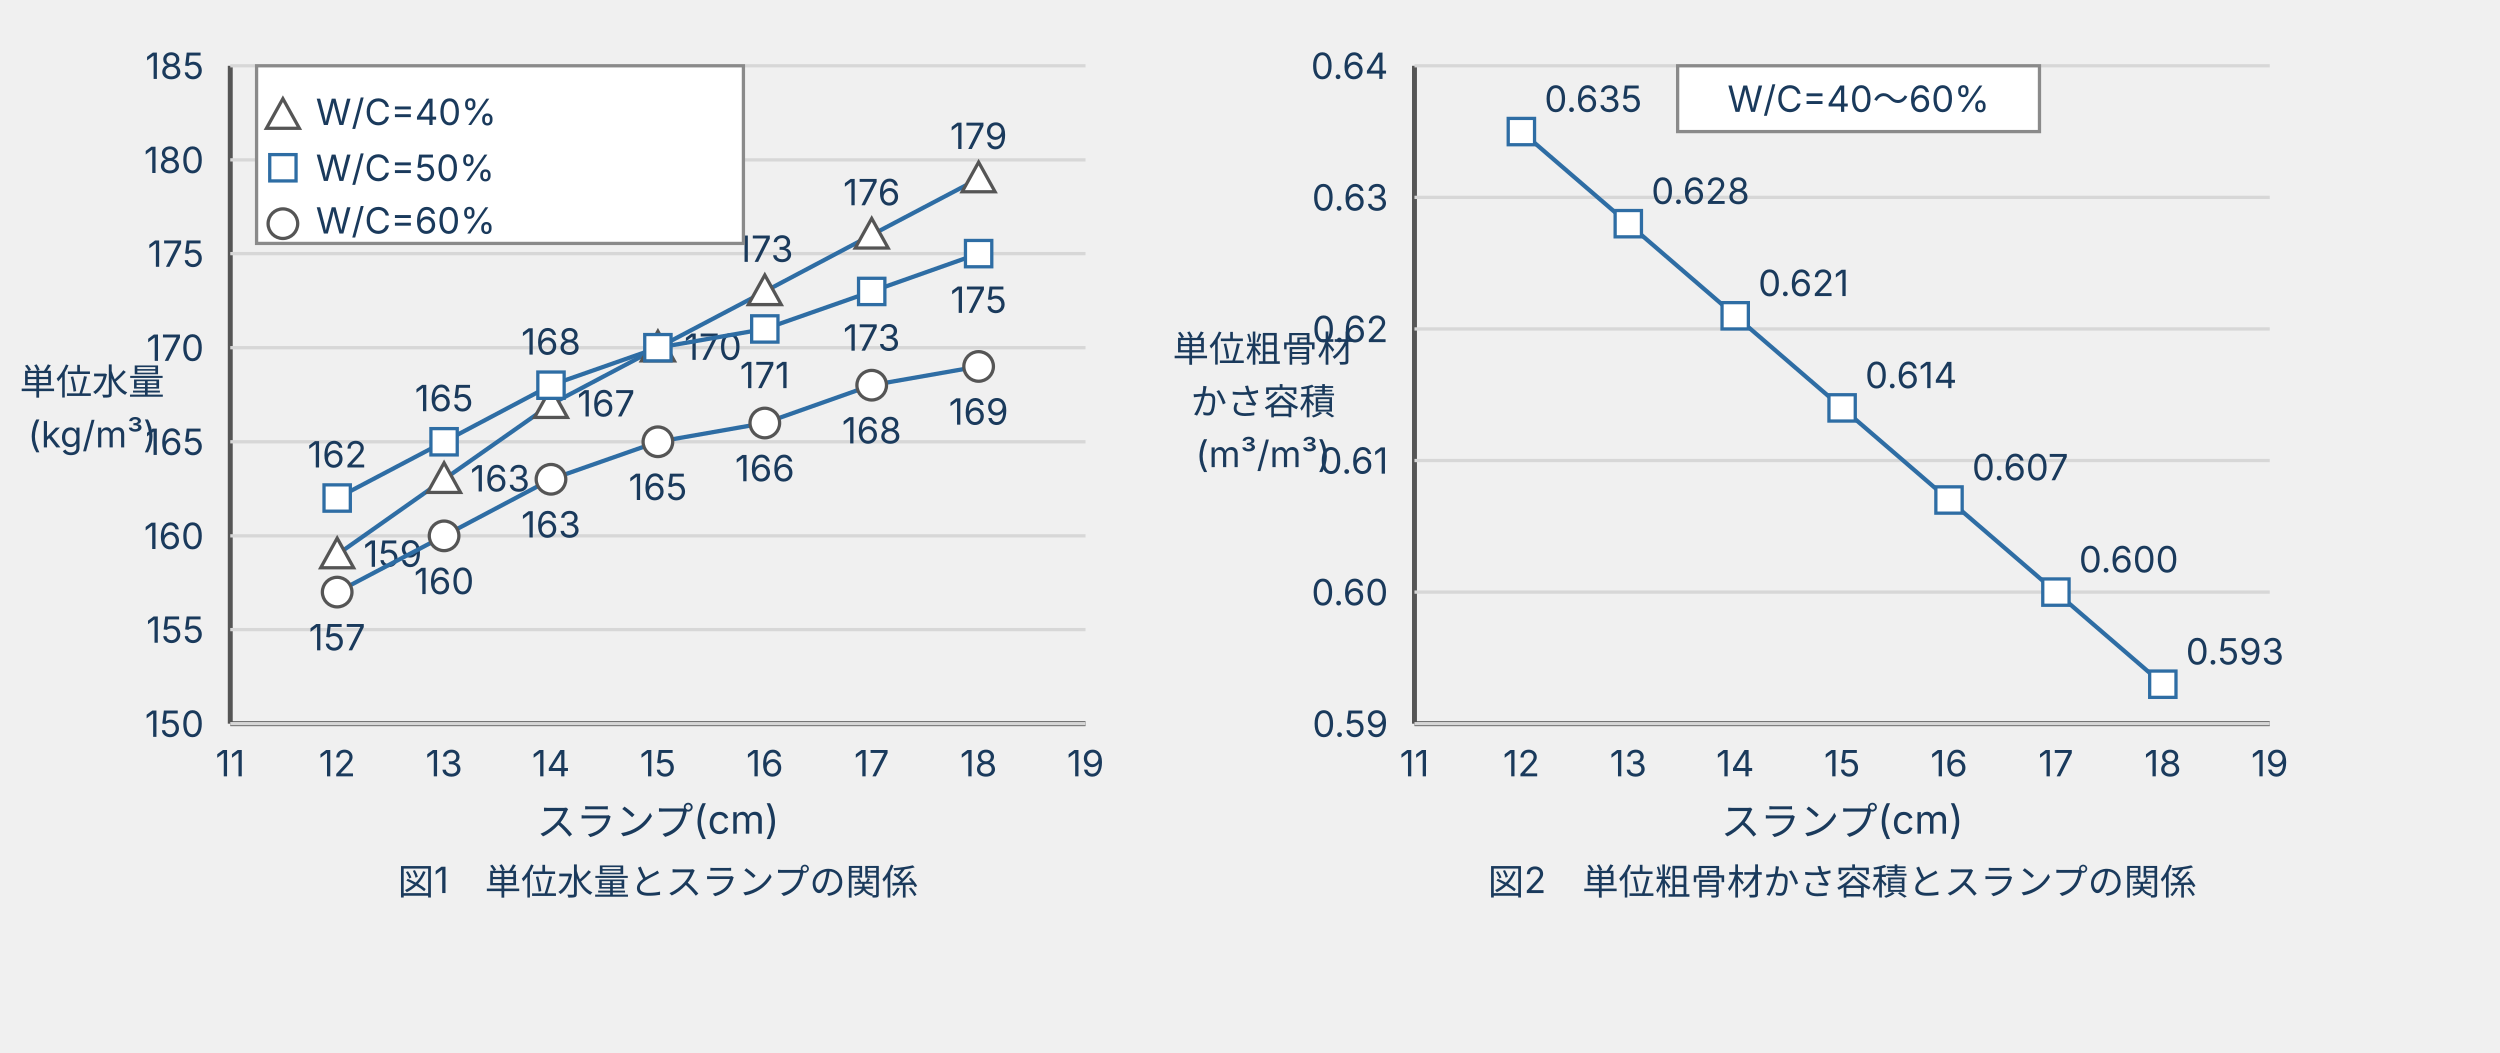
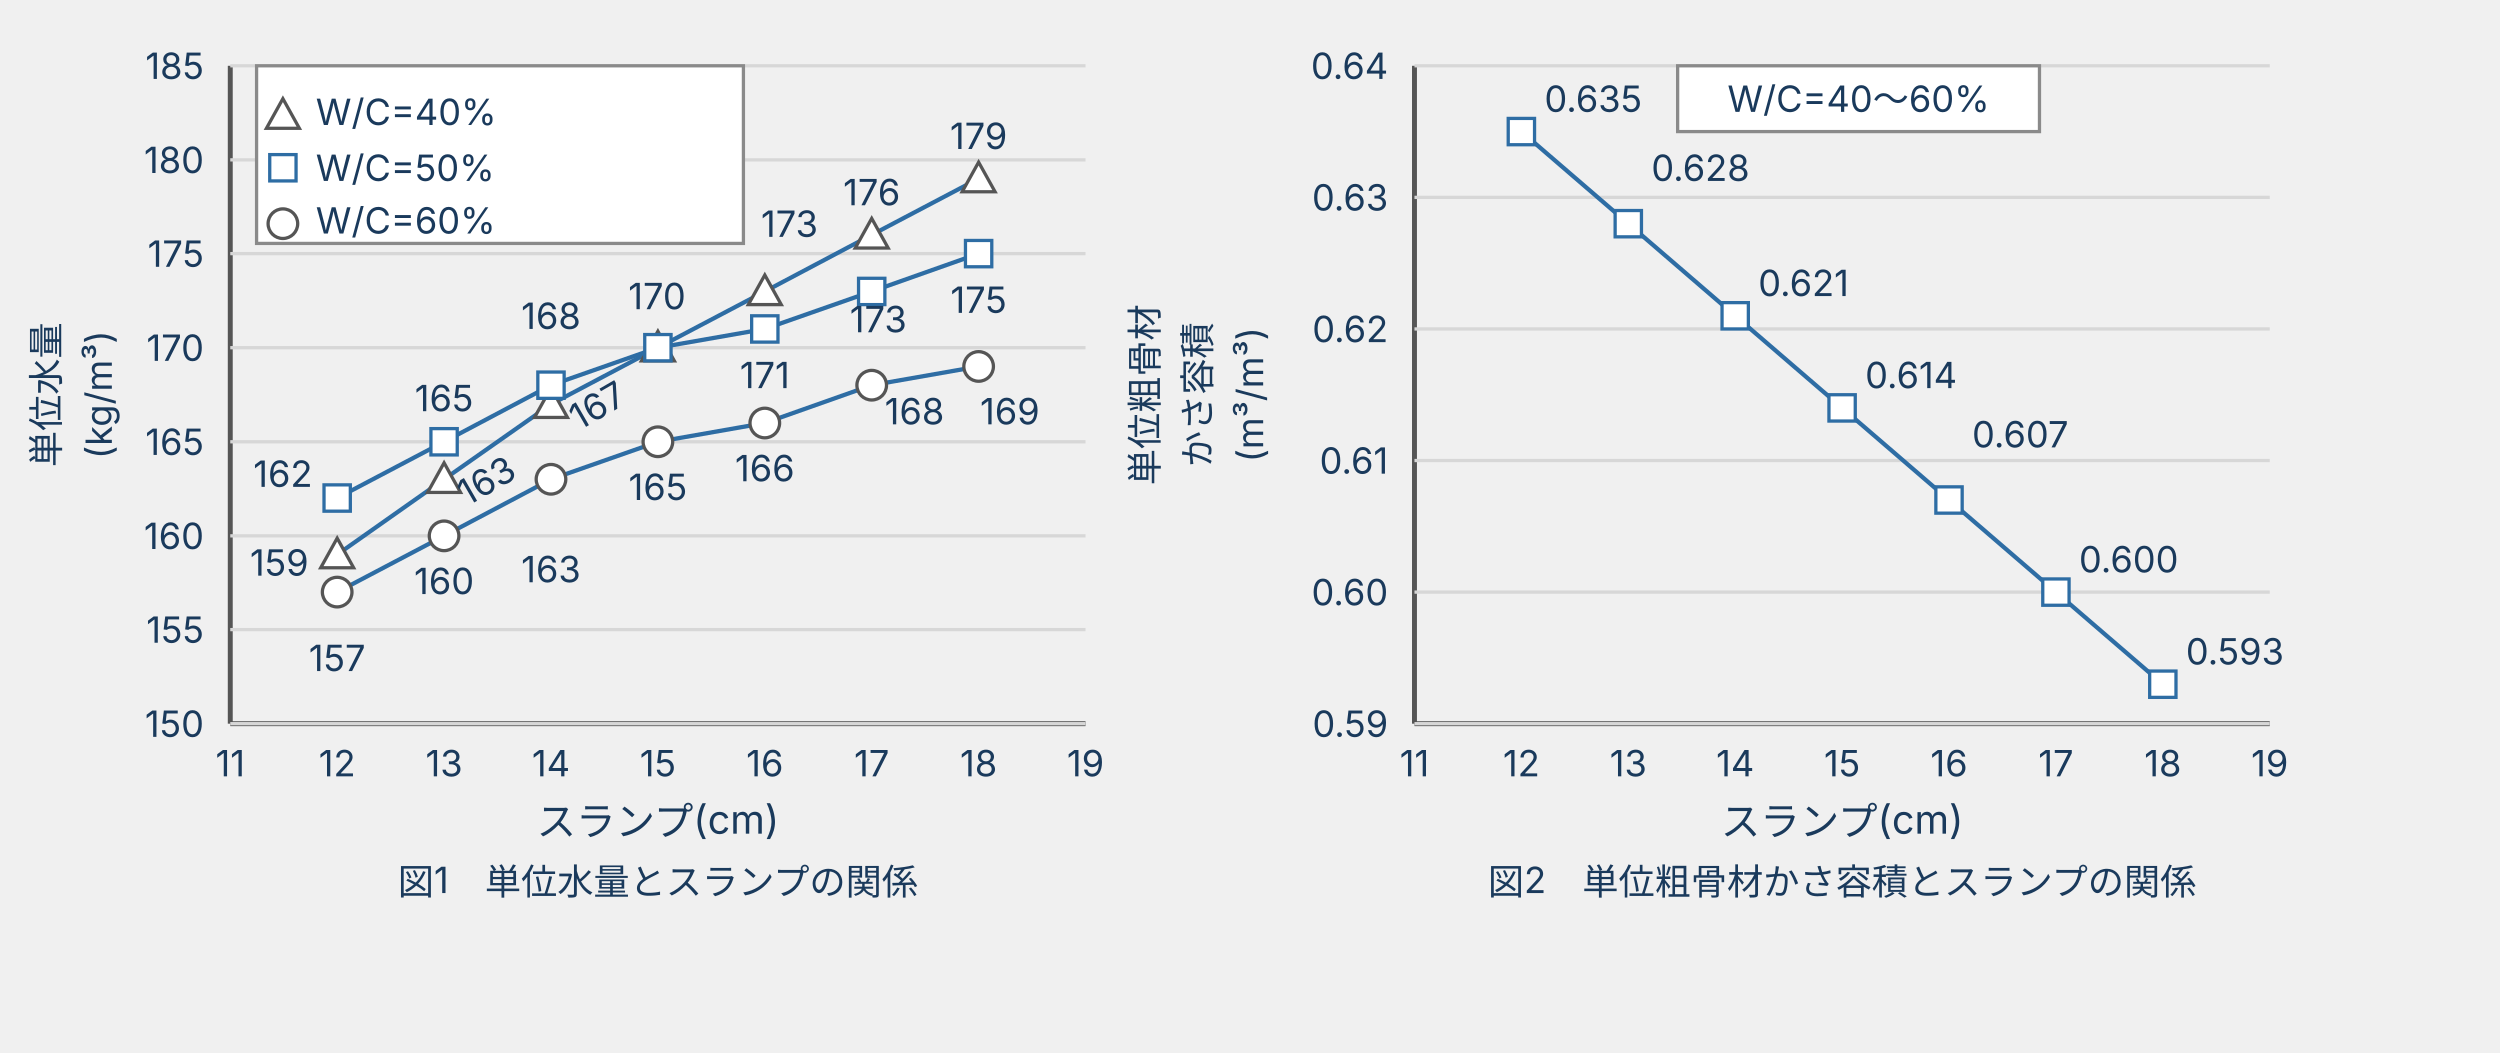
<svg xmlns="http://www.w3.org/2000/svg" viewBox="0 0 760 320" style="max-width:680px;width:100%" role="img" aria-label="単位水量とスランプの関係（図1）、単位粗骨材かさ容積とスランプの関係（図2）を示す2つの折れ線グラフ。W/C=40〜60%の系列で全データ点に数値を明記">
  <defs>
    <style>text { font-family: Inter, "Noto Sans JP", "Hiragino Kaku Gothic ProN", "Hiragino Sans", sans-serif; }</style>
  </defs>
  <line x1="70.0" y1="220.0" x2="330.0" y2="220.0" stroke="#555" stroke-width="1.5" />
  <line x1="70.0" y1="20.0" x2="70.0" y2="220.0" stroke="#555" stroke-width="1.5" />
  <text x="70.0" y="236.0" text-anchor="middle" font-size="11" fill="#1a3a5c">11</text>
  <text x="102.5" y="236.0" text-anchor="middle" font-size="11" fill="#1a3a5c">12</text>
  <text x="135.0" y="236.0" text-anchor="middle" font-size="11" fill="#1a3a5c">13</text>
  <text x="167.5" y="236.0" text-anchor="middle" font-size="11" fill="#1a3a5c">14</text>
  <text x="200.0" y="236.0" text-anchor="middle" font-size="11" fill="#1a3a5c">15</text>
  <text x="232.5" y="236.0" text-anchor="middle" font-size="11" fill="#1a3a5c">16</text>
  <text x="265.0" y="236.0" text-anchor="middle" font-size="11" fill="#1a3a5c">17</text>
  <text x="297.5" y="236.0" text-anchor="middle" font-size="11" fill="#1a3a5c">18</text>
  <text x="330.0" y="236.0" text-anchor="middle" font-size="11" fill="#1a3a5c">19</text>
  <line x1="70.0" y1="220.0" x2="330.0" y2="220.0" stroke="#d7d7d7" stroke-width="1" />
  <text x="62.0" y="224.0" text-anchor="end" font-size="11" fill="#1a3a5c">150</text>
  <line x1="70.0" y1="191.4" x2="330.0" y2="191.4" stroke="#d7d7d7" stroke-width="1" />
  <text x="62.0" y="195.4" text-anchor="end" font-size="11" fill="#1a3a5c">155</text>
  <line x1="70.0" y1="162.9" x2="330.0" y2="162.9" stroke="#d7d7d7" stroke-width="1" />
  <text x="62.0" y="166.9" text-anchor="end" font-size="11" fill="#1a3a5c">160</text>
  <line x1="70.0" y1="134.3" x2="330.0" y2="134.3" stroke="#d7d7d7" stroke-width="1" />
  <text x="62.0" y="138.3" text-anchor="end" font-size="11" fill="#1a3a5c">165</text>
  <line x1="70.0" y1="105.7" x2="330.0" y2="105.7" stroke="#d7d7d7" stroke-width="1" />
  <text x="62.0" y="109.7" text-anchor="end" font-size="11" fill="#1a3a5c">170</text>
  <line x1="70.0" y1="77.1" x2="330.0" y2="77.1" stroke="#d7d7d7" stroke-width="1" />
  <text x="62.0" y="81.1" text-anchor="end" font-size="11" fill="#1a3a5c">175</text>
  <line x1="70.0" y1="48.6" x2="330.0" y2="48.6" stroke="#d7d7d7" stroke-width="1" />
  <text x="62.0" y="52.6" text-anchor="end" font-size="11" fill="#1a3a5c">180</text>
  <line x1="70.0" y1="20.0" x2="330.0" y2="20.0" stroke="#d7d7d7" stroke-width="1" />
  <text x="62.0" y="24.0" text-anchor="end" font-size="11" fill="#1a3a5c">185</text>
  <polyline points="102.5,168.6 135.0,145.7 167.5,122.9 200.0,105.7 232.5,88.6 265.0,71.4 297.5,54.3" fill="none" stroke="#2e6da4" stroke-width="1.3" />
  <path d="M102.5 163.6 L107.5 172.6 L97.5 172.6 Z" fill="#fff" stroke="#555" stroke-width="1" />
-   <text x="110.5" y="172.3" text-anchor="start" font-size="11" fill="#1a3a5c">159</text>
+   <text x="76" y="175" text-anchor="start" font-size="11" fill="#1a3a5c">159</text>
  <path d="M135.0 140.7 L140.0 149.7 L130.0 149.7 Z" fill="#fff" stroke="#555" stroke-width="1" />
-   <text x="143.0" y="149.4" text-anchor="start" font-size="11" fill="#1a3a5c">163</text>
+   <text x="142" y="154" transform="rotate(-30 142 154)" text-anchor="start" font-size="11" fill="#1a3a5c">163</text>
  <path d="M167.5 117.9 L172.5 126.9 L162.5 126.9 Z" fill="#fff" stroke="#555" stroke-width="1" />
-   <text x="175.5" y="126.6" text-anchor="start" font-size="11" fill="#1a3a5c">167</text>
+   <text x="176" y="131" transform="rotate(-30 176 131)" text-anchor="start" font-size="11" fill="#1a3a5c">167</text>
  <path d="M200.0 100.7 L205.0 109.7 L195.0 109.7 Z" fill="#fff" stroke="#555" stroke-width="1" />
-   <text x="208.0" y="109.4" text-anchor="start" font-size="11" fill="#1a3a5c">170</text>
+   <text x="191" y="94" text-anchor="start" font-size="11" fill="#1a3a5c">170</text>
  <path d="M232.5 83.6 L237.5 92.6 L227.5 92.6 Z" fill="#fff" stroke="#555" stroke-width="1" />
-   <text x="232.5" y="79.6" text-anchor="middle" font-size="11" fill="#1a3a5c">173</text>
+   <text x="240" y="72" text-anchor="middle" font-size="11" fill="#1a3a5c">173</text>
  <path d="M265.0 66.4 L270.0 75.4 L260.0 75.4 Z" fill="#fff" stroke="#555" stroke-width="1" />
  <text x="265.0" y="62.4" text-anchor="middle" font-size="11" fill="#1a3a5c">176</text>
  <path d="M297.5 49.3 L302.5 58.3 L292.5 58.3 Z" fill="#fff" stroke="#555" stroke-width="1" />
  <text x="297.5" y="45.3" text-anchor="middle" font-size="11" fill="#1a3a5c">179</text>
  <polyline points="102.5,151.4 135.0,134.3 167.5,117.1 200.0,105.7 232.5,100.0 265.0,88.6 297.5,77.1" fill="none" stroke="#2e6da4" stroke-width="1.3" />
  <rect x="98.5" y="147.4" width="8.0" height="8.0" fill="#fff" stroke="#2e6da4" stroke-width="1" />
-   <text x="102.5" y="142.1" text-anchor="middle" font-size="11" fill="#1a3a5c">162</text>
+   <text x="86" y="148" text-anchor="middle" font-size="11" fill="#1a3a5c">162</text>
  <rect x="131.0" y="130.3" width="8.0" height="8.0" fill="#fff" stroke="#2e6da4" stroke-width="1" />
  <text x="135.0" y="125.0" text-anchor="middle" font-size="11" fill="#1a3a5c">165</text>
  <rect x="163.5" y="113.1" width="8.0" height="8.0" fill="#fff" stroke="#2e6da4" stroke-width="1" />
-   <text x="167.5" y="107.8" text-anchor="middle" font-size="11" fill="#1a3a5c">168</text>
+   <text x="167.5" y="100" text-anchor="middle" font-size="11" fill="#1a3a5c">168</text>
  <rect x="196.0" y="101.7" width="8.0" height="8.0" fill="#fff" stroke="#2e6da4" stroke-width="1" />
  <rect x="228.5" y="96.0" width="8.0" height="8.0" fill="#fff" stroke="#2e6da4" stroke-width="1" />
  <text x="232.5" y="118.0" text-anchor="middle" font-size="11" fill="#1a3a5c">171</text>
  <rect x="261.0" y="84.6" width="8.0" height="8.0" fill="#fff" stroke="#2e6da4" stroke-width="1" />
-   <text x="265.0" y="106.6" text-anchor="middle" font-size="11" fill="#1a3a5c">173</text>
+   <text x="267" y="101" text-anchor="middle" font-size="11" fill="#1a3a5c">173</text>
  <rect x="293.5" y="73.1" width="8.0" height="8.0" fill="#fff" stroke="#2e6da4" stroke-width="1" />
  <text x="297.5" y="95.1" text-anchor="middle" font-size="11" fill="#1a3a5c">175</text>
  <polyline points="102.5,180.0 135.0,162.9 167.5,145.7 200.0,134.3 232.5,128.6 265.0,117.1 297.5,111.4" fill="none" stroke="#2e6da4" stroke-width="1.3" />
  <circle cx="102.5" cy="180.0" r="4.5" fill="#fff" stroke="#555" stroke-width="1" />
-   <text x="102.5" y="197.7" text-anchor="middle" font-size="11" fill="#1a3a5c">157</text>
+   <text x="102.5" y="204" text-anchor="middle" font-size="11" fill="#1a3a5c">157</text>
  <circle cx="135.0" cy="162.9" r="4.5" fill="#fff" stroke="#555" stroke-width="1" />
  <text x="135.0" y="180.6" text-anchor="middle" font-size="11" fill="#1a3a5c">160</text>
  <circle cx="167.5" cy="145.7" r="4.5" fill="#fff" stroke="#555" stroke-width="1" />
-   <text x="167.5" y="163.4" text-anchor="middle" font-size="11" fill="#1a3a5c">163</text>
+   <text x="167.5" y="177" text-anchor="middle" font-size="11" fill="#1a3a5c">163</text>
  <circle cx="200.0" cy="134.3" r="4.5" fill="#fff" stroke="#555" stroke-width="1" />
  <text x="200.0" y="152.0" text-anchor="middle" font-size="11" fill="#1a3a5c">165</text>
  <circle cx="232.5" cy="128.6" r="4.5" fill="#fff" stroke="#555" stroke-width="1" />
  <text x="232.5" y="146.3" text-anchor="middle" font-size="11" fill="#1a3a5c">166</text>
  <circle cx="265.0" cy="117.1" r="4.5" fill="#fff" stroke="#555" stroke-width="1" />
-   <text x="265.0" y="134.8" text-anchor="middle" font-size="11" fill="#1a3a5c">168</text>
+   <text x="278" y="129" text-anchor="middle" font-size="11" fill="#1a3a5c">168</text>
  <circle cx="297.5" cy="111.4" r="4.5" fill="#fff" stroke="#555" stroke-width="1" />
-   <text x="297.5" y="129.1" text-anchor="middle" font-size="11" fill="#1a3a5c">169</text>
+   <text x="307" y="129" text-anchor="middle" font-size="11" fill="#1a3a5c">169</text>
  <text x="200.0" y="254.0" text-anchor="middle" font-size="12" fill="#1a3a5c">スランプ(cm)</text>
-   <text x="28.0" y="120.0" text-anchor="middle" font-size="11" fill="#1a3a5c">単位水量</text>
-   <text x="28.0" y="136.0" text-anchor="middle" font-size="11" fill="#1a3a5c">(kg/m³)</text>
+   <text x="18" y="120" transform="rotate(-90 18 120)" text-anchor="middle" font-size="11" fill="#1a3a5c">単位水量</text>
+   <text x="34" y="120" transform="rotate(-90 34 120)" text-anchor="middle" font-size="11" fill="#1a3a5c">(kg/m³)</text>
  <rect x="78.0" y="20.0" width="148.0" height="54.0" fill="#fff" stroke="#8a8a8a" stroke-width="1" />
  <path d="M86.0 30.0 L91.0 39.0 L81.0 39.0 Z" fill="#fff" stroke="#555" stroke-width="1" />
  <text x="96.0" y="38.0" text-anchor="start" font-size="11" fill="#1a3a5c">W/C=40%</text>
  <rect x="82.0" y="47.0" width="8.0" height="8.0" fill="#fff" stroke="#2e6da4" stroke-width="1" />
  <text x="96.0" y="55.0" text-anchor="start" font-size="11" fill="#1a3a5c">W/C=50%</text>
  <circle cx="86" cy="68" r="4.5" fill="#fff" stroke="#555" stroke-width="1" />
  <text x="96.0" y="71.0" text-anchor="start" font-size="11" fill="#1a3a5c">W/C=60%</text>
  <text x="200.0" y="272.0" text-anchor="middle" font-size="11" fill="#1a3a5c">図1　単位水量とスランプの関係</text>
  <line x1="430.0" y1="220.0" x2="690.0" y2="220.0" stroke="#555" stroke-width="1.5" />
  <line x1="430.0" y1="20.0" x2="430.0" y2="220.0" stroke="#555" stroke-width="1.5" />
  <text x="430.0" y="236.0" text-anchor="middle" font-size="11" fill="#1a3a5c">11</text>
  <text x="462.5" y="236.0" text-anchor="middle" font-size="11" fill="#1a3a5c">12</text>
  <text x="495.0" y="236.0" text-anchor="middle" font-size="11" fill="#1a3a5c">13</text>
  <text x="527.5" y="236.0" text-anchor="middle" font-size="11" fill="#1a3a5c">14</text>
  <text x="560.0" y="236.0" text-anchor="middle" font-size="11" fill="#1a3a5c">15</text>
  <text x="592.5" y="236.0" text-anchor="middle" font-size="11" fill="#1a3a5c">16</text>
  <text x="625.0" y="236.0" text-anchor="middle" font-size="11" fill="#1a3a5c">17</text>
  <text x="657.5" y="236.0" text-anchor="middle" font-size="11" fill="#1a3a5c">18</text>
  <text x="690.0" y="236.0" text-anchor="middle" font-size="11" fill="#1a3a5c">19</text>
  <line x1="430.0" y1="220.0" x2="690.0" y2="220.0" stroke="#d7d7d7" stroke-width="1" />
  <text x="422.0" y="224.0" text-anchor="end" font-size="11" fill="#1a3a5c">0.59</text>
  <line x1="430.0" y1="180.0" x2="690.0" y2="180.0" stroke="#d7d7d7" stroke-width="1" />
  <text x="422.0" y="184.0" text-anchor="end" font-size="11" fill="#1a3a5c">0.60</text>
  <line x1="430.0" y1="140.0" x2="690.0" y2="140.0" stroke="#d7d7d7" stroke-width="1" />
  <text x="422.0" y="144.0" text-anchor="end" font-size="11" fill="#1a3a5c">0.61</text>
  <line x1="430.0" y1="100.0" x2="690.0" y2="100.0" stroke="#d7d7d7" stroke-width="1" />
  <text x="422.0" y="104.0" text-anchor="end" font-size="11" fill="#1a3a5c">0.62</text>
  <line x1="430.0" y1="60.0" x2="690.0" y2="60.0" stroke="#d7d7d7" stroke-width="1" />
  <text x="422.0" y="64.0" text-anchor="end" font-size="11" fill="#1a3a5c">0.63</text>
  <line x1="430.0" y1="20.0" x2="690.0" y2="20.0" stroke="#d7d7d7" stroke-width="1" />
  <text x="422.0" y="24.0" text-anchor="end" font-size="11" fill="#1a3a5c">0.64</text>
  <polyline points="462.5,40.0 495.0,68.0 527.5,96.0 560.0,124.0 592.5,152.0 625.0,180.0 657.5,208.0" fill="none" stroke="#2e6da4" stroke-width="1.3" />
  <rect x="458.5" y="36.0" width="8.0" height="8.0" fill="#fff" stroke="#2e6da4" stroke-width="1" />
  <text x="469.5" y="34.0" text-anchor="start" font-size="11" fill="#1a3a5c">0.635</text>
  <rect x="491.0" y="64.0" width="8.0" height="8.0" fill="#fff" stroke="#2e6da4" stroke-width="1" />
-   <text x="502.0" y="62.0" text-anchor="start" font-size="11" fill="#1a3a5c">0.628</text>
+   <text x="502" y="55" text-anchor="start" font-size="11" fill="#1a3a5c">0.628</text>
  <rect x="523.5" y="92.0" width="8.0" height="8.0" fill="#fff" stroke="#2e6da4" stroke-width="1" />
  <text x="534.5" y="90.0" text-anchor="start" font-size="11" fill="#1a3a5c">0.621</text>
  <rect x="556.0" y="120.0" width="8.0" height="8.0" fill="#fff" stroke="#2e6da4" stroke-width="1" />
  <text x="567.0" y="118.0" text-anchor="start" font-size="11" fill="#1a3a5c">0.614</text>
  <rect x="588.5" y="148.0" width="8.0" height="8.0" fill="#fff" stroke="#2e6da4" stroke-width="1" />
-   <text x="599.5" y="146.0" text-anchor="start" font-size="11" fill="#1a3a5c">0.607</text>
+   <text x="599.5" y="136" text-anchor="start" font-size="11" fill="#1a3a5c">0.607</text>
  <rect x="621.0" y="176.0" width="8.0" height="8.0" fill="#fff" stroke="#2e6da4" stroke-width="1" />
  <text x="632.0" y="174.0" text-anchor="start" font-size="11" fill="#1a3a5c">0.600</text>
  <rect x="653.5" y="204.0" width="8.0" height="8.0" fill="#fff" stroke="#2e6da4" stroke-width="1" />
  <text x="664.5" y="202.0" text-anchor="start" font-size="11" fill="#1a3a5c">0.593</text>
  <text x="560.0" y="254.0" text-anchor="middle" font-size="12" fill="#1a3a5c">スランプ(cm)</text>
-   <text x="384.0" y="110.0" text-anchor="middle" font-size="11" fill="#1a3a5c">単位粗骨材</text>
-   <text x="384.0" y="126.0" text-anchor="middle" font-size="11" fill="#1a3a5c">かさ容積</text>
-   <text x="384.0" y="142.0" text-anchor="middle" font-size="11" fill="#1a3a5c">(m³/m³)</text>
+   <text x="352" y="120" transform="rotate(-90 352 120)" text-anchor="middle" font-size="11" fill="#1a3a5c">単位粗骨材</text>
+   <text x="368" y="120" transform="rotate(-90 368 120)" text-anchor="middle" font-size="11" fill="#1a3a5c">かさ容積</text>
+   <text x="384" y="120" transform="rotate(-90 384 120)" text-anchor="middle" font-size="11" fill="#1a3a5c">(m³/m³)</text>
  <rect x="510.0" y="20.0" width="110.0" height="20.0" fill="#fff" stroke="#8a8a8a" stroke-width="1" />
  <text x="565.0" y="34.0" text-anchor="middle" font-size="11" fill="#1a3a5c">W/C=40〜60%</text>
  <text x="560.0" y="272.0" text-anchor="middle" font-size="11" fill="#1a3a5c">図2　単位粗骨材かさ容積とスランプの関係</text>
</svg>
